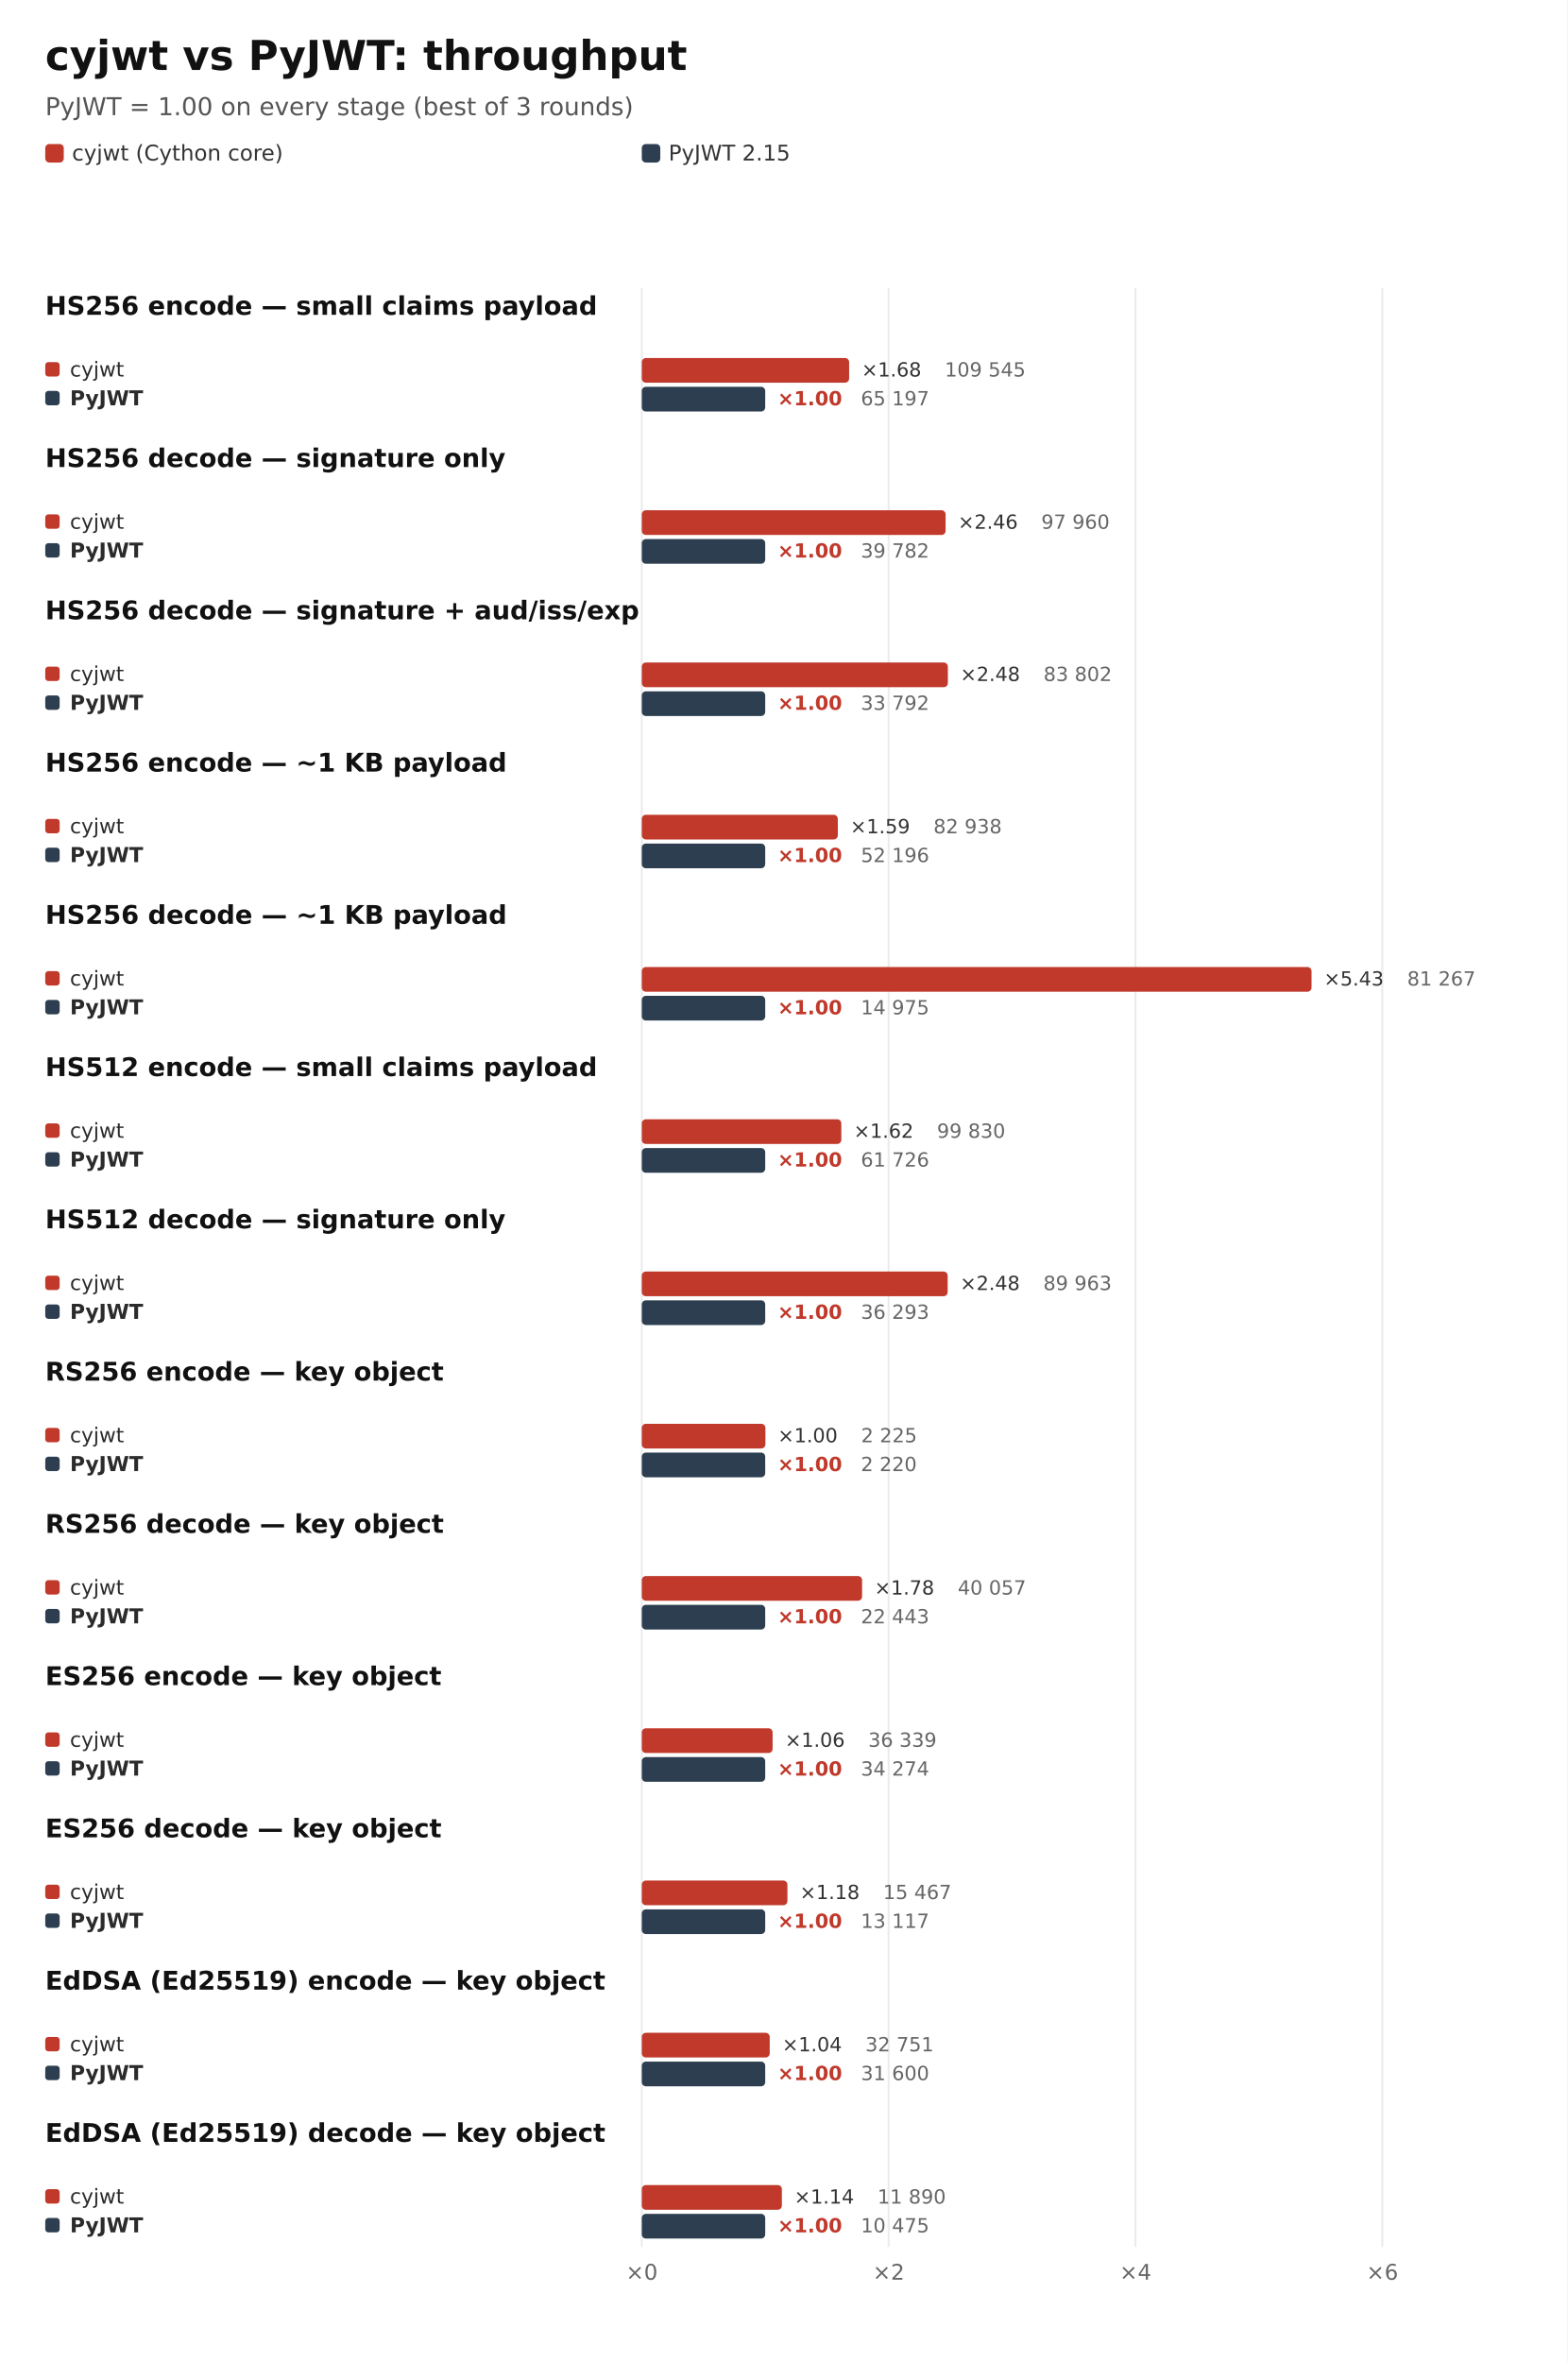
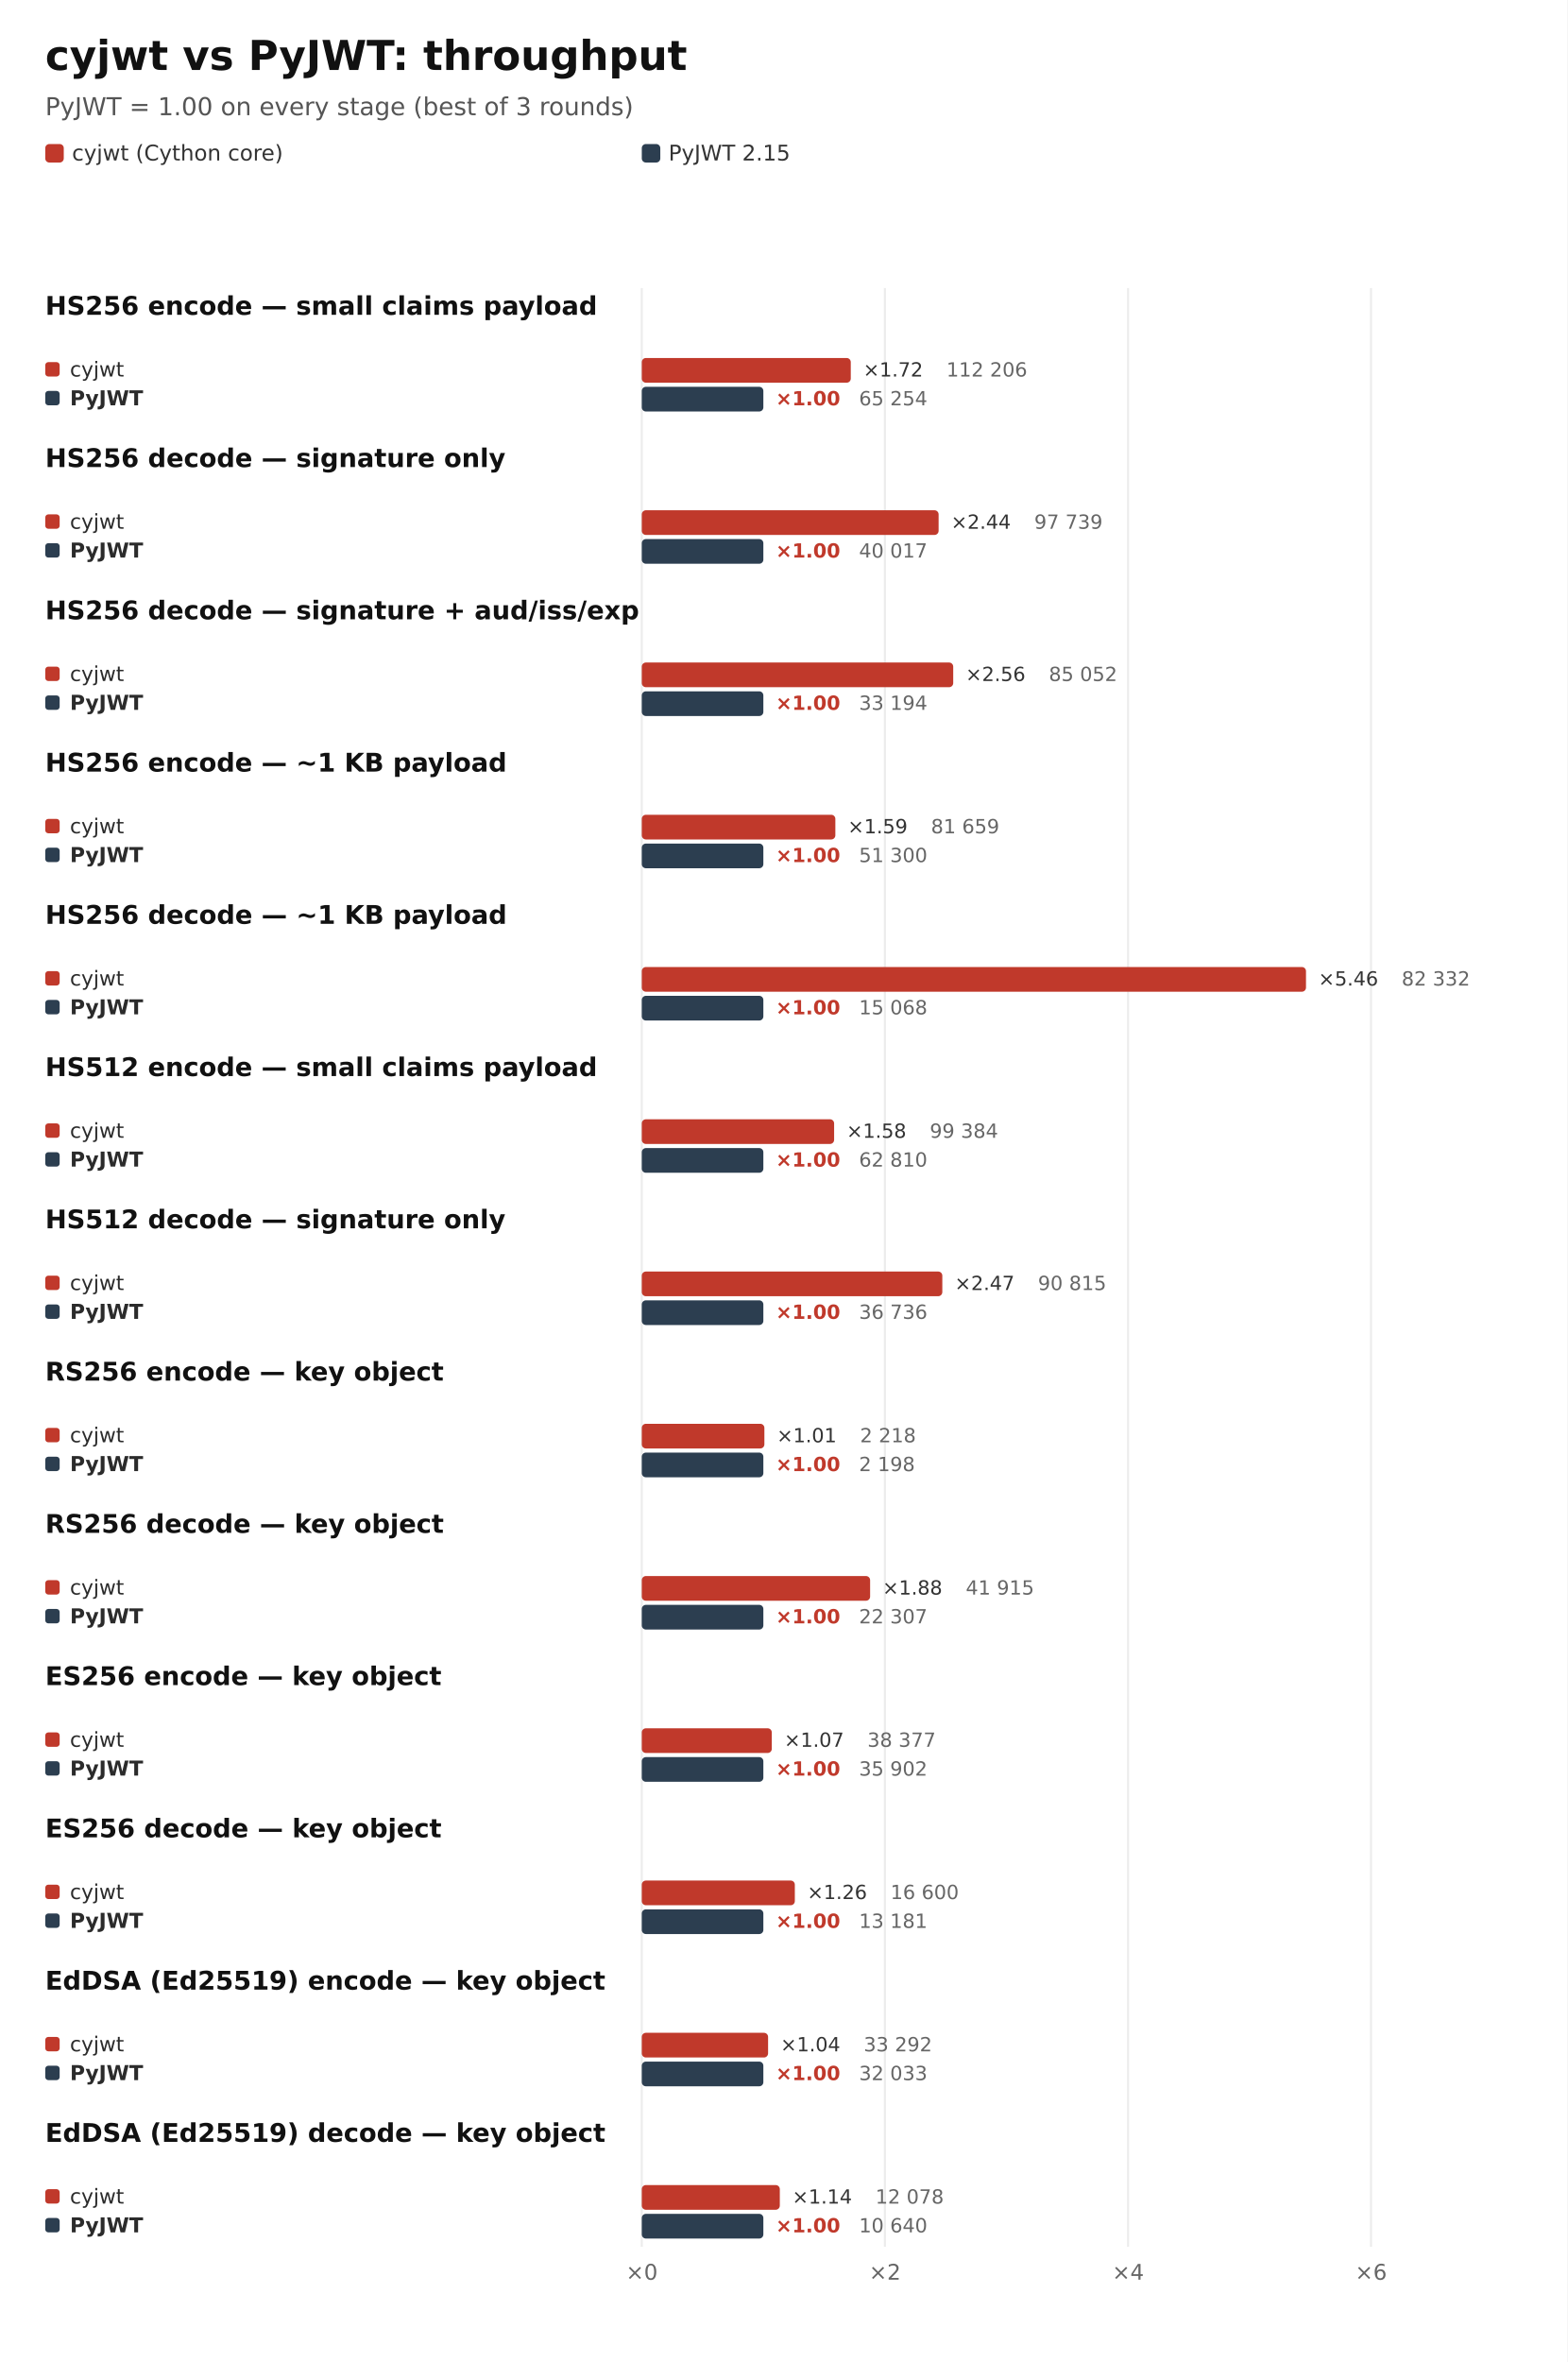
<svg xmlns="http://www.w3.org/2000/svg" width="762" height="1148" viewBox="0 0 762 1148" font-family="DejaVu Sans, Helvetica, Arial, sans-serif">
  <rect width="762" height="1148" fill="#ffffff" />
  <text x="22" y="34" font-size="20" font-weight="700" fill="#111">cyjwt vs PyJWT: throughput</text>
  <text x="22" y="56" font-size="12" fill="#555">PyJWT = 1.00 on every stage (best of 3 rounds)</text>
  <rect x="22" y="70" width="9" height="9" rx="2" fill="#c0392b" />
  <text x="35" y="78" font-size="10.5" fill="#333">cyjwt (Cython core)</text>
  <rect x="312" y="70" width="9" height="9" rx="2" fill="#2c3e50" />
  <text x="325" y="78" font-size="10.5" fill="#333">PyJWT 2.15</text>
  <line x1="312.0" y1="140" x2="312.0" y2="1092" stroke="#ececec" stroke-width="1" />
  <text x="312.0" y="1108" font-size="10.5" fill="#666" text-anchor="middle">×0</text>
-   <line x1="432.0" y1="140" x2="432.0" y2="1092" stroke="#ececec" stroke-width="1" />
-   <text x="432.0" y="1108" font-size="10.5" fill="#666" text-anchor="middle">×2</text>
-   <line x1="552.0" y1="140" x2="552.0" y2="1092" stroke="#ececec" stroke-width="1" />
-   <text x="552.0" y="1108" font-size="10.5" fill="#666" text-anchor="middle">×4</text>
-   <line x1="672.0" y1="140" x2="672.0" y2="1092" stroke="#ececec" stroke-width="1" />
-   <text x="672.0" y="1108" font-size="10.5" fill="#666" text-anchor="middle">×6</text>
+   <line x1="430.2" y1="140" x2="430.2" y2="1092" stroke="#ececec" stroke-width="1" />
+   <text x="430.2" y="1108" font-size="10.5" fill="#666" text-anchor="middle">×2</text>
+   <line x1="548.4" y1="140" x2="548.4" y2="1092" stroke="#ececec" stroke-width="1" />
+   <text x="548.4" y="1108" font-size="10.5" fill="#666" text-anchor="middle">×4</text>
+   <line x1="666.5" y1="140" x2="666.5" y2="1092" stroke="#ececec" stroke-width="1" />
+   <text x="666.5" y="1108" font-size="10.5" fill="#666" text-anchor="middle">×6</text>
  <text x="22" y="153" font-size="12.5" font-weight="700" fill="#111">HS256 encode — small claims payload</text>
  <rect x="22" y="176" width="7" height="7" rx="1.5" fill="#c0392b" />
  <text x="34" y="183" font-size="10" fill="#2b2b2b">cyjwt</text>
-   <rect x="312" y="174" width="100.8" height="12" rx="2" fill="#c0392b" />
-   <text x="418.8" y="183" font-size="9.5" fill="#333">×1.68</text>
-   <text x="459.3" y="183" font-size="9.5" fill="#666">109 545</text>
+   <rect x="312" y="174" width="101.6" height="12" rx="2" fill="#c0392b" />
+   <text x="419.6" y="183" font-size="9.5" fill="#333">×1.72</text>
+   <text x="460.1" y="183" font-size="9.5" fill="#666">112 206</text>
  <rect x="22" y="190" width="7" height="7" rx="1.5" fill="#2c3e50" />
  <text x="34" y="197" font-size="10" fill="#2b2b2b" font-weight="700">PyJWT</text>
-   <rect x="312" y="188" width="60.0" height="12" rx="2" fill="#2c3e50" />
-   <text x="378.0" y="197" font-size="9.5" fill="#c0392b" font-weight="700">×1.00</text>
-   <text x="418.5" y="197" font-size="9.5" fill="#666">65 197</text>
+   <rect x="312" y="188" width="59.1" height="12" rx="2" fill="#2c3e50" />
+   <text x="377.1" y="197" font-size="9.5" fill="#c0392b" font-weight="700">×1.00</text>
+   <text x="417.6" y="197" font-size="9.5" fill="#666">65 254</text>
  <text x="22" y="227" font-size="12.5" font-weight="700" fill="#111">HS256 decode — signature only</text>
  <rect x="22" y="250" width="7" height="7" rx="1.5" fill="#c0392b" />
  <text x="34" y="257" font-size="10" fill="#2b2b2b">cyjwt</text>
-   <rect x="312" y="248" width="147.7" height="12" rx="2" fill="#c0392b" />
-   <text x="465.7" y="257" font-size="9.5" fill="#333">×2.46</text>
-   <text x="506.2" y="257" font-size="9.5" fill="#666">97 960</text>
+   <rect x="312" y="248" width="144.3" height="12" rx="2" fill="#c0392b" />
+   <text x="462.3" y="257" font-size="9.5" fill="#333">×2.44</text>
+   <text x="502.8" y="257" font-size="9.5" fill="#666">97 739</text>
  <rect x="22" y="264" width="7" height="7" rx="1.5" fill="#2c3e50" />
  <text x="34" y="271" font-size="10" fill="#2b2b2b" font-weight="700">PyJWT</text>
-   <rect x="312" y="262" width="60.0" height="12" rx="2" fill="#2c3e50" />
-   <text x="378.0" y="271" font-size="9.5" fill="#c0392b" font-weight="700">×1.00</text>
-   <text x="418.5" y="271" font-size="9.5" fill="#666">39 782</text>
+   <rect x="312" y="262" width="59.1" height="12" rx="2" fill="#2c3e50" />
+   <text x="377.1" y="271" font-size="9.5" fill="#c0392b" font-weight="700">×1.00</text>
+   <text x="417.6" y="271" font-size="9.5" fill="#666">40 017</text>
  <text x="22" y="301" font-size="12.5" font-weight="700" fill="#111">HS256 decode — signature + aud/iss/exp</text>
  <rect x="22" y="324" width="7" height="7" rx="1.5" fill="#c0392b" />
  <text x="34" y="331" font-size="10" fill="#2b2b2b">cyjwt</text>
-   <rect x="312" y="322" width="148.8" height="12" rx="2" fill="#c0392b" />
-   <text x="466.8" y="331" font-size="9.5" fill="#333">×2.48</text>
-   <text x="507.3" y="331" font-size="9.5" fill="#666">83 802</text>
+   <rect x="312" y="322" width="151.4" height="12" rx="2" fill="#c0392b" />
+   <text x="469.4" y="331" font-size="9.5" fill="#333">×2.56</text>
+   <text x="509.9" y="331" font-size="9.5" fill="#666">85 052</text>
  <rect x="22" y="338" width="7" height="7" rx="1.5" fill="#2c3e50" />
  <text x="34" y="345" font-size="10" fill="#2b2b2b" font-weight="700">PyJWT</text>
-   <rect x="312" y="336" width="60.0" height="12" rx="2" fill="#2c3e50" />
-   <text x="378.0" y="345" font-size="9.5" fill="#c0392b" font-weight="700">×1.00</text>
-   <text x="418.5" y="345" font-size="9.5" fill="#666">33 792</text>
+   <rect x="312" y="336" width="59.1" height="12" rx="2" fill="#2c3e50" />
+   <text x="377.1" y="345" font-size="9.5" fill="#c0392b" font-weight="700">×1.00</text>
+   <text x="417.6" y="345" font-size="9.5" fill="#666">33 194</text>
  <text x="22" y="375" font-size="12.5" font-weight="700" fill="#111">HS256 encode — ~1 KB payload</text>
  <rect x="22" y="398" width="7" height="7" rx="1.5" fill="#c0392b" />
  <text x="34" y="405" font-size="10" fill="#2b2b2b">cyjwt</text>
-   <rect x="312" y="396" width="95.3" height="12" rx="2" fill="#c0392b" />
-   <text x="413.3" y="405" font-size="9.5" fill="#333">×1.59</text>
-   <text x="453.8" y="405" font-size="9.5" fill="#666">82 938</text>
+   <rect x="312" y="396" width="94.1" height="12" rx="2" fill="#c0392b" />
+   <text x="412.1" y="405" font-size="9.5" fill="#333">×1.59</text>
+   <text x="452.6" y="405" font-size="9.5" fill="#666">81 659</text>
  <rect x="22" y="412" width="7" height="7" rx="1.5" fill="#2c3e50" />
  <text x="34" y="419" font-size="10" fill="#2b2b2b" font-weight="700">PyJWT</text>
-   <rect x="312" y="410" width="60.0" height="12" rx="2" fill="#2c3e50" />
-   <text x="378.0" y="419" font-size="9.5" fill="#c0392b" font-weight="700">×1.00</text>
-   <text x="418.5" y="419" font-size="9.5" fill="#666">52 196</text>
+   <rect x="312" y="410" width="59.1" height="12" rx="2" fill="#2c3e50" />
+   <text x="377.1" y="419" font-size="9.5" fill="#c0392b" font-weight="700">×1.00</text>
+   <text x="417.6" y="419" font-size="9.5" fill="#666">51 300</text>
  <text x="22" y="449" font-size="12.5" font-weight="700" fill="#111">HS256 decode — ~1 KB payload</text>
  <rect x="22" y="472" width="7" height="7" rx="1.5" fill="#c0392b" />
  <text x="34" y="479" font-size="10" fill="#2b2b2b">cyjwt</text>
-   <rect x="312" y="470" width="325.6" height="12" rx="2" fill="#c0392b" />
-   <text x="643.6" y="479" font-size="9.5" fill="#333">×5.43</text>
-   <text x="684.1" y="479" font-size="9.5" fill="#666">81 267</text>
+   <rect x="312" y="470" width="322.9" height="12" rx="2" fill="#c0392b" />
+   <text x="640.9" y="479" font-size="9.5" fill="#333">×5.46</text>
+   <text x="681.4" y="479" font-size="9.5" fill="#666">82 332</text>
  <rect x="22" y="486" width="7" height="7" rx="1.5" fill="#2c3e50" />
  <text x="34" y="493" font-size="10" fill="#2b2b2b" font-weight="700">PyJWT</text>
-   <rect x="312" y="484" width="60.0" height="12" rx="2" fill="#2c3e50" />
-   <text x="378.0" y="493" font-size="9.5" fill="#c0392b" font-weight="700">×1.00</text>
-   <text x="418.5" y="493" font-size="9.5" fill="#666">14 975</text>
+   <rect x="312" y="484" width="59.1" height="12" rx="2" fill="#2c3e50" />
+   <text x="377.1" y="493" font-size="9.5" fill="#c0392b" font-weight="700">×1.00</text>
+   <text x="417.6" y="493" font-size="9.5" fill="#666">15 068</text>
  <text x="22" y="523" font-size="12.5" font-weight="700" fill="#111">HS512 encode — small claims payload</text>
  <rect x="22" y="546" width="7" height="7" rx="1.5" fill="#c0392b" />
  <text x="34" y="553" font-size="10" fill="#2b2b2b">cyjwt</text>
-   <rect x="312" y="544" width="97.0" height="12" rx="2" fill="#c0392b" />
-   <text x="415.0" y="553" font-size="9.5" fill="#333">×1.62</text>
-   <text x="455.5" y="553" font-size="9.5" fill="#666">99 830</text>
+   <rect x="312" y="544" width="93.5" height="12" rx="2" fill="#c0392b" />
+   <text x="411.5" y="553" font-size="9.5" fill="#333">×1.58</text>
+   <text x="452.0" y="553" font-size="9.5" fill="#666">99 384</text>
  <rect x="22" y="560" width="7" height="7" rx="1.5" fill="#2c3e50" />
  <text x="34" y="567" font-size="10" fill="#2b2b2b" font-weight="700">PyJWT</text>
-   <rect x="312" y="558" width="60.0" height="12" rx="2" fill="#2c3e50" />
-   <text x="378.0" y="567" font-size="9.5" fill="#c0392b" font-weight="700">×1.00</text>
-   <text x="418.5" y="567" font-size="9.5" fill="#666">61 726</text>
+   <rect x="312" y="558" width="59.1" height="12" rx="2" fill="#2c3e50" />
+   <text x="377.1" y="567" font-size="9.5" fill="#c0392b" font-weight="700">×1.00</text>
+   <text x="417.6" y="567" font-size="9.5" fill="#666">62 810</text>
  <text x="22" y="597" font-size="12.5" font-weight="700" fill="#111">HS512 decode — signature only</text>
  <rect x="22" y="620" width="7" height="7" rx="1.5" fill="#c0392b" />
  <text x="34" y="627" font-size="10" fill="#2b2b2b">cyjwt</text>
-   <rect x="312" y="618" width="148.7" height="12" rx="2" fill="#c0392b" />
-   <text x="466.7" y="627" font-size="9.5" fill="#333">×2.48</text>
-   <text x="507.2" y="627" font-size="9.5" fill="#666">89 963</text>
+   <rect x="312" y="618" width="146.1" height="12" rx="2" fill="#c0392b" />
+   <text x="464.1" y="627" font-size="9.5" fill="#333">×2.47</text>
+   <text x="504.6" y="627" font-size="9.5" fill="#666">90 815</text>
  <rect x="22" y="634" width="7" height="7" rx="1.5" fill="#2c3e50" />
  <text x="34" y="641" font-size="10" fill="#2b2b2b" font-weight="700">PyJWT</text>
-   <rect x="312" y="632" width="60.0" height="12" rx="2" fill="#2c3e50" />
-   <text x="378.0" y="641" font-size="9.5" fill="#c0392b" font-weight="700">×1.00</text>
-   <text x="418.5" y="641" font-size="9.5" fill="#666">36 293</text>
+   <rect x="312" y="632" width="59.1" height="12" rx="2" fill="#2c3e50" />
+   <text x="377.1" y="641" font-size="9.5" fill="#c0392b" font-weight="700">×1.00</text>
+   <text x="417.6" y="641" font-size="9.5" fill="#666">36 736</text>
  <text x="22" y="671" font-size="12.5" font-weight="700" fill="#111">RS256 encode — key object</text>
  <rect x="22" y="694" width="7" height="7" rx="1.5" fill="#c0392b" />
  <text x="34" y="701" font-size="10" fill="#2b2b2b">cyjwt</text>
-   <rect x="312" y="692" width="60.1" height="12" rx="2" fill="#c0392b" />
-   <text x="378.1" y="701" font-size="9.5" fill="#333">×1.00</text>
-   <text x="418.6" y="701" font-size="9.5" fill="#666">2 225</text>
+   <rect x="312" y="692" width="59.6" height="12" rx="2" fill="#c0392b" />
+   <text x="377.6" y="701" font-size="9.5" fill="#333">×1.01</text>
+   <text x="418.1" y="701" font-size="9.5" fill="#666">2 218</text>
  <rect x="22" y="708" width="7" height="7" rx="1.5" fill="#2c3e50" />
  <text x="34" y="715" font-size="10" fill="#2b2b2b" font-weight="700">PyJWT</text>
-   <rect x="312" y="706" width="60.0" height="12" rx="2" fill="#2c3e50" />
-   <text x="378.0" y="715" font-size="9.5" fill="#c0392b" font-weight="700">×1.00</text>
-   <text x="418.5" y="715" font-size="9.5" fill="#666">2 220</text>
+   <rect x="312" y="706" width="59.1" height="12" rx="2" fill="#2c3e50" />
+   <text x="377.1" y="715" font-size="9.5" fill="#c0392b" font-weight="700">×1.00</text>
+   <text x="417.6" y="715" font-size="9.5" fill="#666">2 198</text>
  <text x="22" y="745" font-size="12.5" font-weight="700" fill="#111">RS256 decode — key object</text>
  <rect x="22" y="768" width="7" height="7" rx="1.5" fill="#c0392b" />
  <text x="34" y="775" font-size="10" fill="#2b2b2b">cyjwt</text>
-   <rect x="312" y="766" width="107.1" height="12" rx="2" fill="#c0392b" />
-   <text x="425.1" y="775" font-size="9.5" fill="#333">×1.78</text>
-   <text x="465.6" y="775" font-size="9.5" fill="#666">40 057</text>
+   <rect x="312" y="766" width="111.0" height="12" rx="2" fill="#c0392b" />
+   <text x="429.0" y="775" font-size="9.5" fill="#333">×1.88</text>
+   <text x="469.5" y="775" font-size="9.5" fill="#666">41 915</text>
  <rect x="22" y="782" width="7" height="7" rx="1.5" fill="#2c3e50" />
  <text x="34" y="789" font-size="10" fill="#2b2b2b" font-weight="700">PyJWT</text>
-   <rect x="312" y="780" width="60.0" height="12" rx="2" fill="#2c3e50" />
-   <text x="378.0" y="789" font-size="9.5" fill="#c0392b" font-weight="700">×1.00</text>
-   <text x="418.5" y="789" font-size="9.5" fill="#666">22 443</text>
+   <rect x="312" y="780" width="59.1" height="12" rx="2" fill="#2c3e50" />
+   <text x="377.1" y="789" font-size="9.5" fill="#c0392b" font-weight="700">×1.00</text>
+   <text x="417.6" y="789" font-size="9.5" fill="#666">22 307</text>
  <text x="22" y="819" font-size="12.5" font-weight="700" fill="#111">ES256 encode — key object</text>
  <rect x="22" y="842" width="7" height="7" rx="1.5" fill="#c0392b" />
  <text x="34" y="849" font-size="10" fill="#2b2b2b">cyjwt</text>
-   <rect x="312" y="840" width="63.6" height="12" rx="2" fill="#c0392b" />
-   <text x="381.6" y="849" font-size="9.5" fill="#333">×1.06</text>
-   <text x="422.1" y="849" font-size="9.5" fill="#666">36 339</text>
+   <rect x="312" y="840" width="63.2" height="12" rx="2" fill="#c0392b" />
+   <text x="381.2" y="849" font-size="9.5" fill="#333">×1.07</text>
+   <text x="421.7" y="849" font-size="9.5" fill="#666">38 377</text>
  <rect x="22" y="856" width="7" height="7" rx="1.5" fill="#2c3e50" />
  <text x="34" y="863" font-size="10" fill="#2b2b2b" font-weight="700">PyJWT</text>
-   <rect x="312" y="854" width="60.0" height="12" rx="2" fill="#2c3e50" />
-   <text x="378.0" y="863" font-size="9.5" fill="#c0392b" font-weight="700">×1.00</text>
-   <text x="418.5" y="863" font-size="9.5" fill="#666">34 274</text>
+   <rect x="312" y="854" width="59.1" height="12" rx="2" fill="#2c3e50" />
+   <text x="377.1" y="863" font-size="9.5" fill="#c0392b" font-weight="700">×1.00</text>
+   <text x="417.6" y="863" font-size="9.5" fill="#666">35 902</text>
  <text x="22" y="893" font-size="12.5" font-weight="700" fill="#111">ES256 decode — key object</text>
  <rect x="22" y="916" width="7" height="7" rx="1.5" fill="#c0392b" />
  <text x="34" y="923" font-size="10" fill="#2b2b2b">cyjwt</text>
-   <rect x="312" y="914" width="70.8" height="12" rx="2" fill="#c0392b" />
-   <text x="388.8" y="923" font-size="9.5" fill="#333">×1.18</text>
-   <text x="429.3" y="923" font-size="9.5" fill="#666">15 467</text>
+   <rect x="312" y="914" width="74.4" height="12" rx="2" fill="#c0392b" />
+   <text x="392.4" y="923" font-size="9.5" fill="#333">×1.26</text>
+   <text x="432.9" y="923" font-size="9.5" fill="#666">16 600</text>
  <rect x="22" y="930" width="7" height="7" rx="1.5" fill="#2c3e50" />
  <text x="34" y="937" font-size="10" fill="#2b2b2b" font-weight="700">PyJWT</text>
-   <rect x="312" y="928" width="60.0" height="12" rx="2" fill="#2c3e50" />
-   <text x="378.0" y="937" font-size="9.5" fill="#c0392b" font-weight="700">×1.00</text>
-   <text x="418.5" y="937" font-size="9.5" fill="#666">13 117</text>
+   <rect x="312" y="928" width="59.1" height="12" rx="2" fill="#2c3e50" />
+   <text x="377.1" y="937" font-size="9.5" fill="#c0392b" font-weight="700">×1.00</text>
+   <text x="417.6" y="937" font-size="9.5" fill="#666">13 181</text>
  <text x="22" y="967" font-size="12.5" font-weight="700" fill="#111">EdDSA (Ed25519) encode — key object</text>
  <rect x="22" y="990" width="7" height="7" rx="1.5" fill="#c0392b" />
  <text x="34" y="997" font-size="10" fill="#2b2b2b">cyjwt</text>
-   <rect x="312" y="988" width="62.2" height="12" rx="2" fill="#c0392b" />
-   <text x="380.2" y="997" font-size="9.5" fill="#333">×1.04</text>
-   <text x="420.7" y="997" font-size="9.5" fill="#666">32 751</text>
+   <rect x="312" y="988" width="61.4" height="12" rx="2" fill="#c0392b" />
+   <text x="379.4" y="997" font-size="9.5" fill="#333">×1.04</text>
+   <text x="419.9" y="997" font-size="9.5" fill="#666">33 292</text>
  <rect x="22" y="1004" width="7" height="7" rx="1.5" fill="#2c3e50" />
  <text x="34" y="1011" font-size="10" fill="#2b2b2b" font-weight="700">PyJWT</text>
-   <rect x="312" y="1002" width="60.0" height="12" rx="2" fill="#2c3e50" />
-   <text x="378.0" y="1011" font-size="9.5" fill="#c0392b" font-weight="700">×1.00</text>
-   <text x="418.5" y="1011" font-size="9.5" fill="#666">31 600</text>
+   <rect x="312" y="1002" width="59.1" height="12" rx="2" fill="#2c3e50" />
+   <text x="377.1" y="1011" font-size="9.5" fill="#c0392b" font-weight="700">×1.00</text>
+   <text x="417.6" y="1011" font-size="9.5" fill="#666">32 033</text>
  <text x="22" y="1041" font-size="12.5" font-weight="700" fill="#111">EdDSA (Ed25519) decode — key object</text>
  <rect x="22" y="1064" width="7" height="7" rx="1.5" fill="#c0392b" />
  <text x="34" y="1071" font-size="10" fill="#2b2b2b">cyjwt</text>
-   <rect x="312" y="1062" width="68.1" height="12" rx="2" fill="#c0392b" />
-   <text x="386.1" y="1071" font-size="9.5" fill="#333">×1.14</text>
-   <text x="426.6" y="1071" font-size="9.5" fill="#666">11 890</text>
+   <rect x="312" y="1062" width="67.1" height="12" rx="2" fill="#c0392b" />
+   <text x="385.1" y="1071" font-size="9.5" fill="#333">×1.14</text>
+   <text x="425.6" y="1071" font-size="9.5" fill="#666">12 078</text>
  <rect x="22" y="1078" width="7" height="7" rx="1.5" fill="#2c3e50" />
  <text x="34" y="1085" font-size="10" fill="#2b2b2b" font-weight="700">PyJWT</text>
-   <rect x="312" y="1076" width="60.0" height="12" rx="2" fill="#2c3e50" />
-   <text x="378.0" y="1085" font-size="9.5" fill="#c0392b" font-weight="700">×1.00</text>
-   <text x="418.5" y="1085" font-size="9.5" fill="#666">10 475</text>
+   <rect x="312" y="1076" width="59.1" height="12" rx="2" fill="#2c3e50" />
+   <text x="377.1" y="1085" font-size="9.5" fill="#c0392b" font-weight="700">×1.00</text>
+   <text x="417.6" y="1085" font-size="9.5" fill="#666">10 640</text>
</svg>
